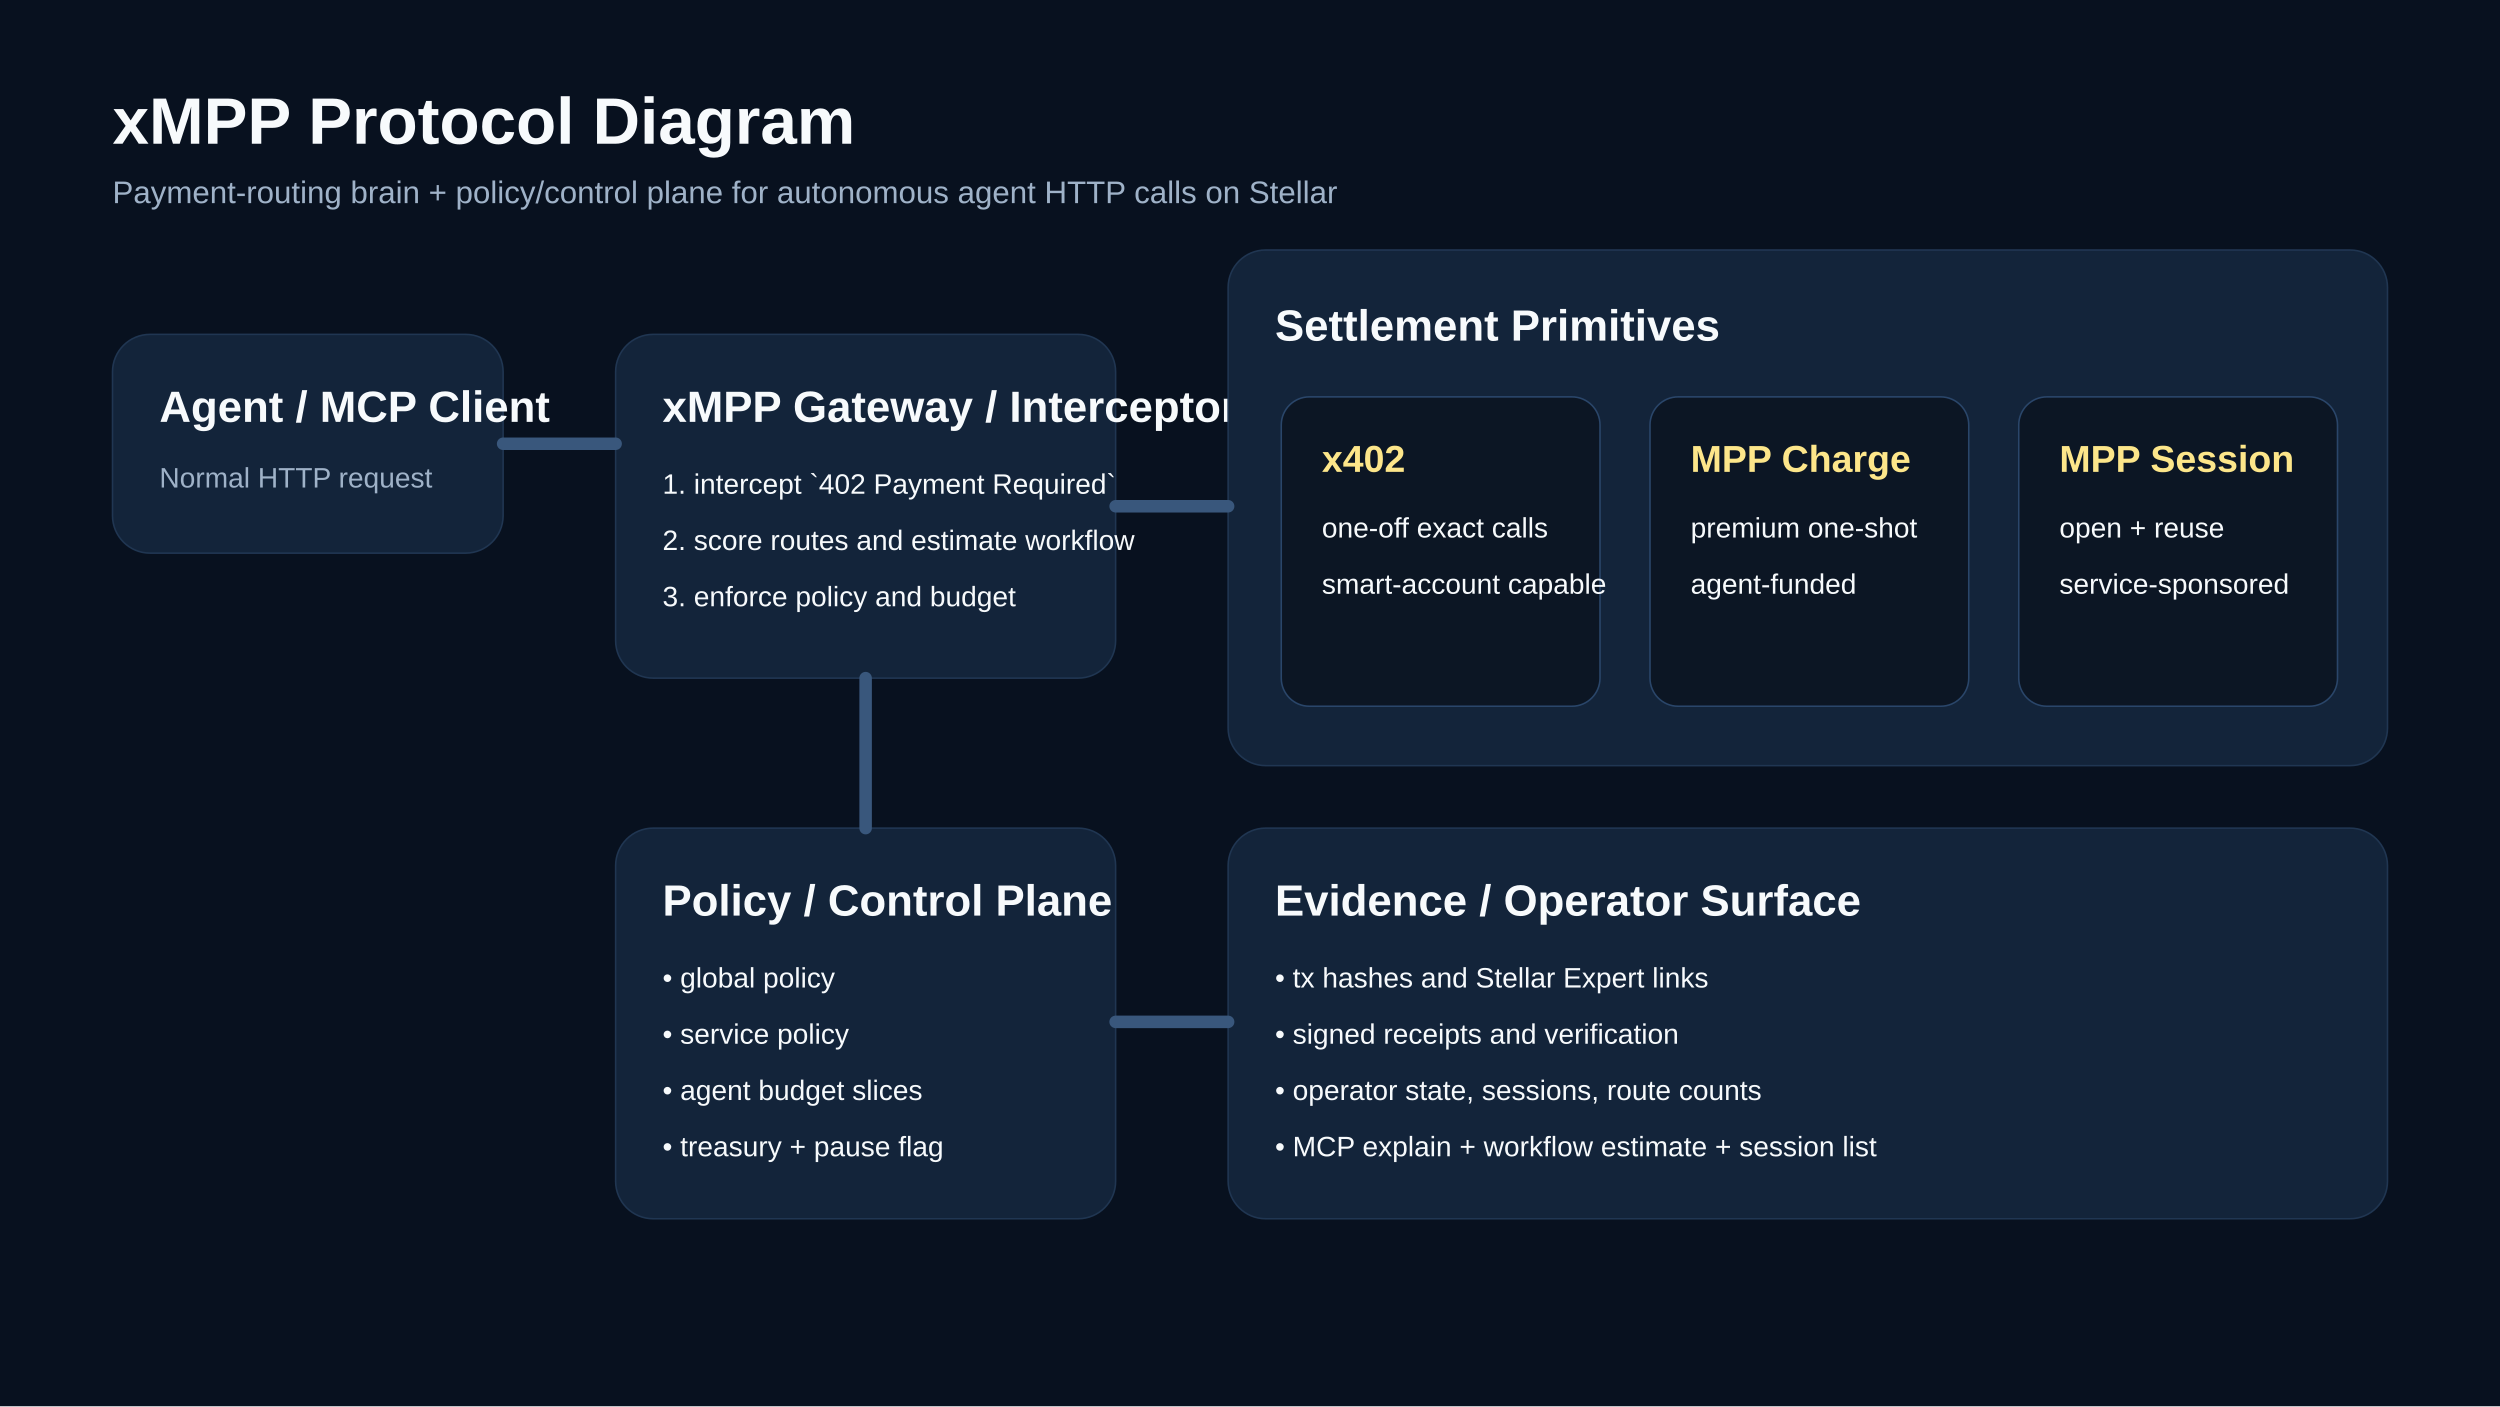
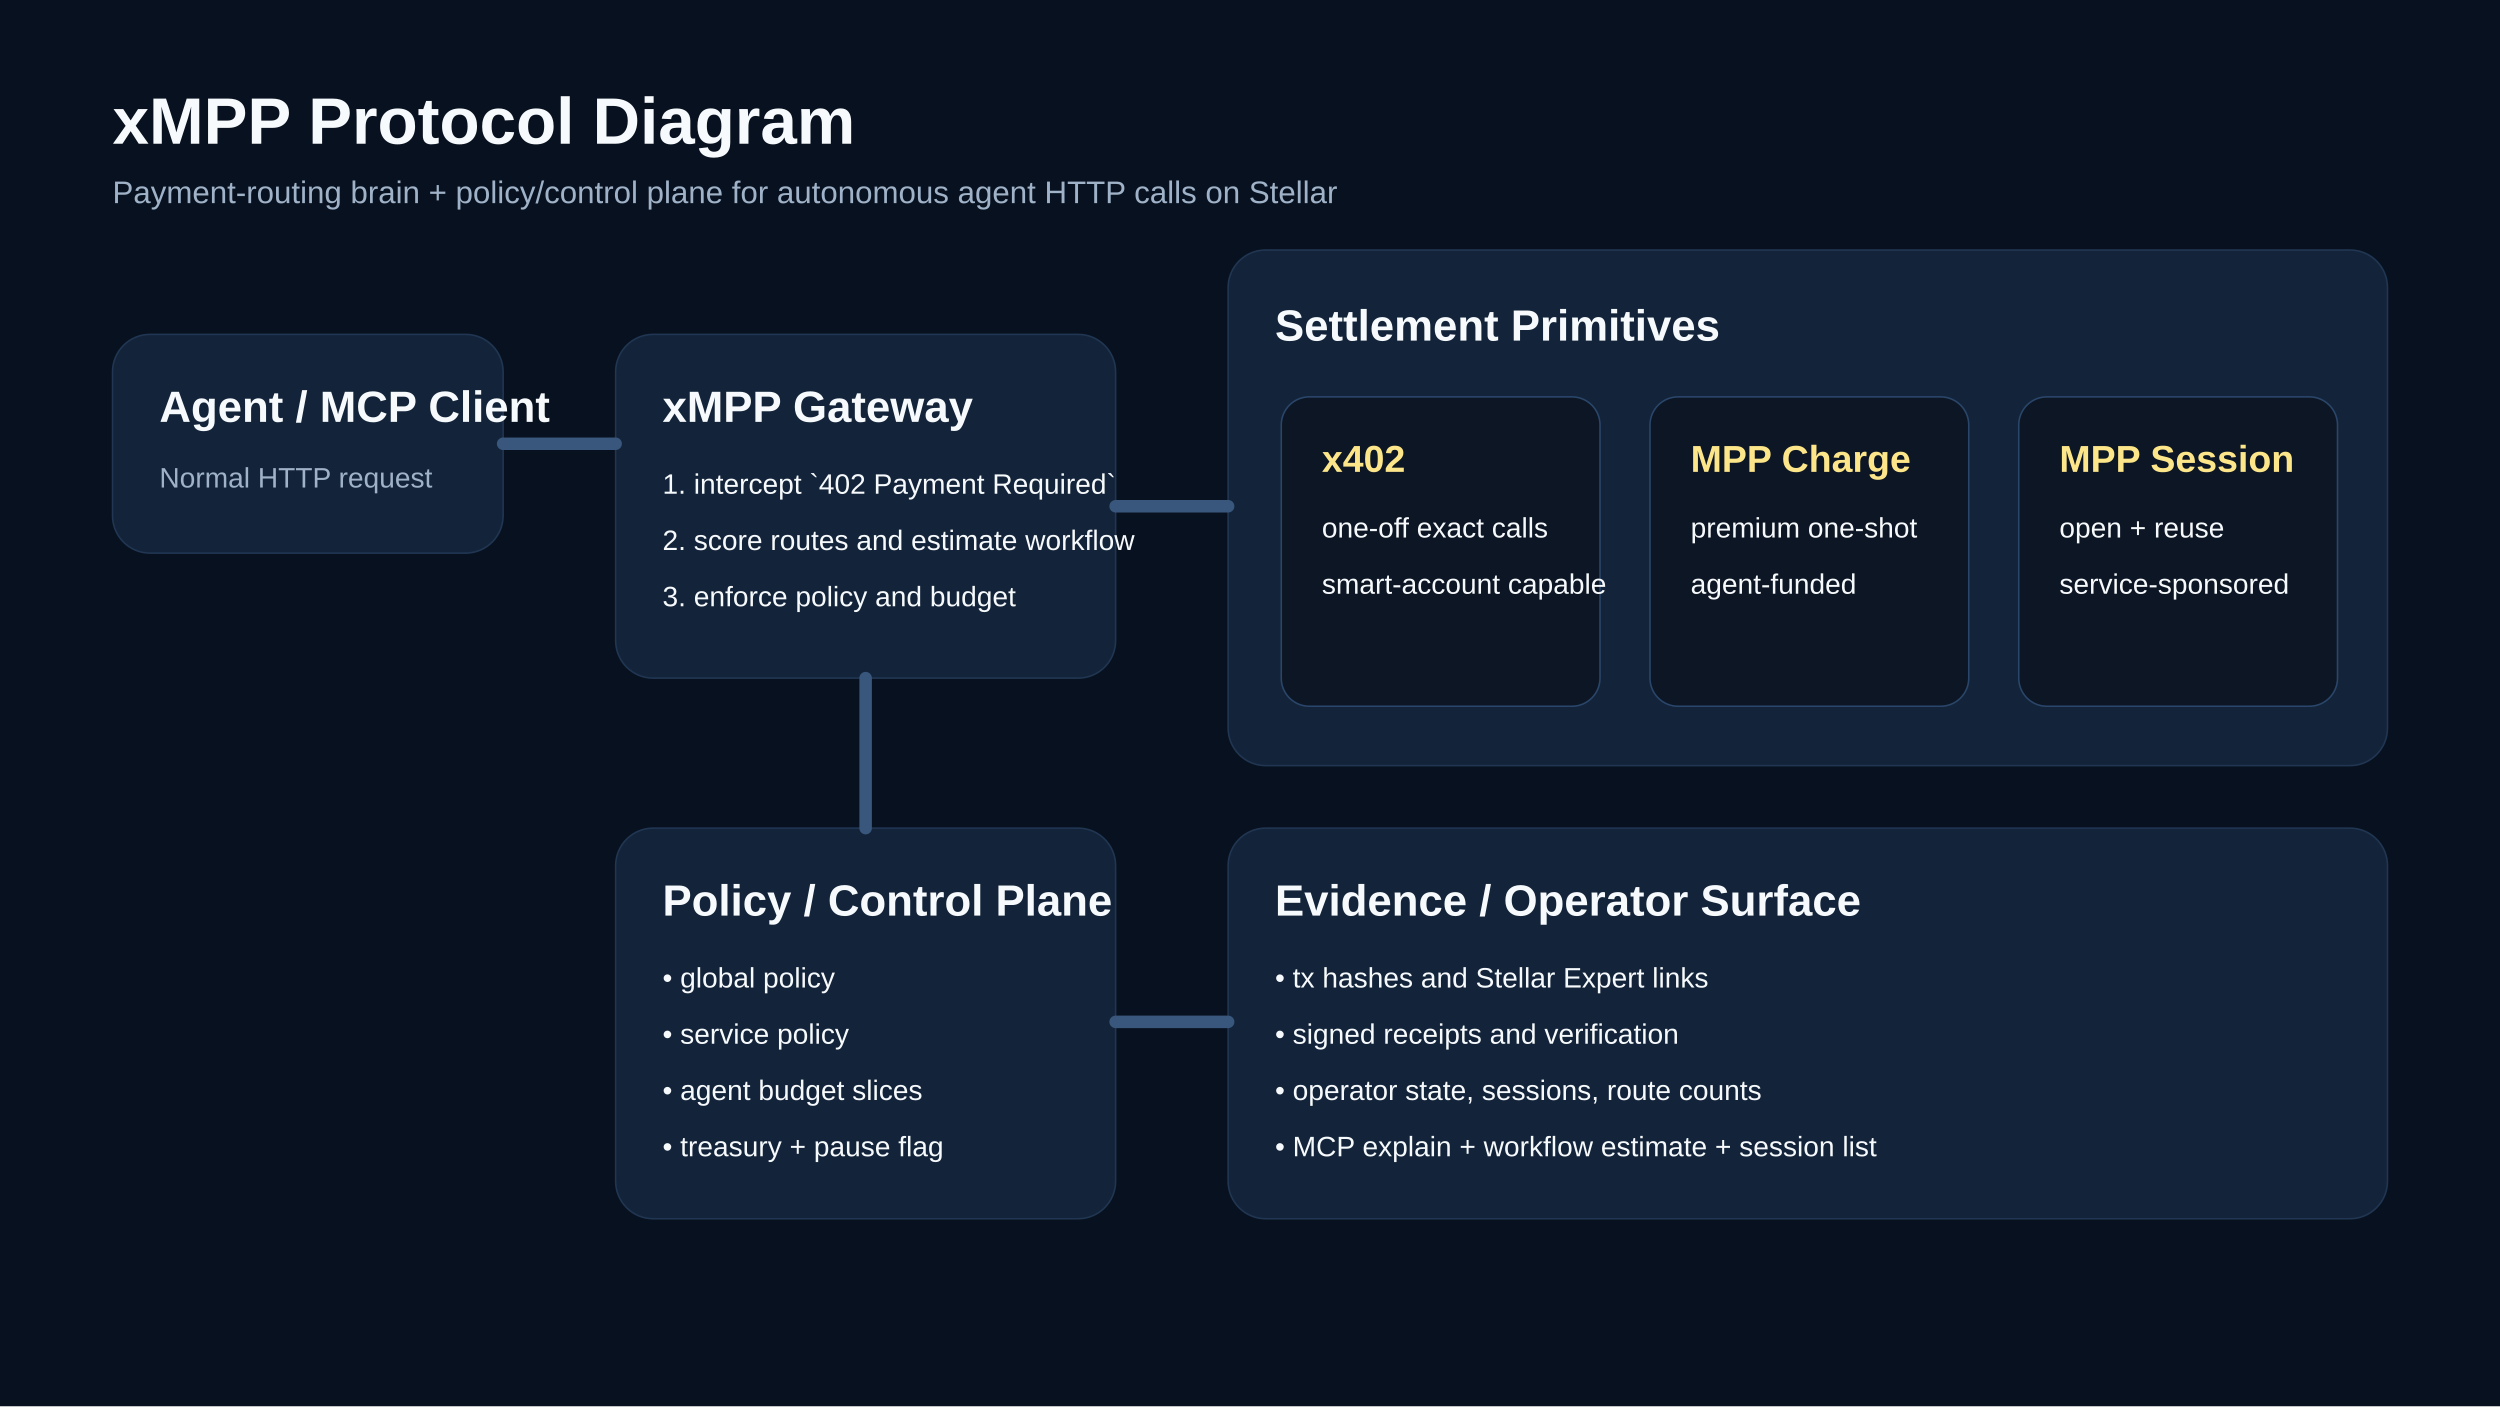
<svg xmlns="http://www.w3.org/2000/svg" width="1600" height="900" viewBox="0 0 1600 900" fill="none">
  <rect width="1600" height="900" fill="#08111F" />
  <text x="72" y="92" fill="#F7FAFC" font-size="42" font-family="Arial, sans-serif" font-weight="700">xMPP Protocol Diagram</text>
  <text x="72" y="130" fill="#9FB2C8" font-size="20" font-family="Arial, sans-serif">Payment-routing brain + policy/control plane for autonomous agent HTTP calls on Stellar</text>
  <rect x="72" y="214" width="250" height="140" rx="24" fill="#13243A" stroke="#203652" />
  <text x="102" y="270" fill="#F7FAFC" font-size="28" font-family="Arial, sans-serif" font-weight="700">Agent / MCP Client</text>
  <text x="102" y="312" fill="#9FB2C8" font-size="18" font-family="Arial, sans-serif">Normal HTTP request</text>
  <rect x="394" y="214" width="320" height="220" rx="24" fill="#13243A" stroke="#203652" />
-   <text x="424" y="270" fill="#F7FAFC" font-size="28" font-family="Arial, sans-serif" font-weight="700">xMPP Gateway / Interceptor</text>
+   <text x="424" y="270" fill="#F7FAFC" font-size="28" font-family="Arial, sans-serif" font-weight="700">xMPP Gateway</text>
  <text x="424" y="316" fill="#F7FAFC" font-size="18" font-family="Arial, sans-serif">1. intercept `402 Payment Required`</text>
  <text x="424" y="352" fill="#F7FAFC" font-size="18" font-family="Arial, sans-serif">2. score routes and estimate workflow</text>
  <text x="424" y="388" fill="#F7FAFC" font-size="18" font-family="Arial, sans-serif">3. enforce policy and budget</text>
  <rect x="786" y="160" width="742" height="330" rx="24" fill="#13243A" stroke="#203652" />
  <text x="816" y="218" fill="#F7FAFC" font-size="28" font-family="Arial, sans-serif" font-weight="700">Settlement Primitives</text>
  <rect x="820" y="254" width="204" height="198" rx="18" fill="#0C1624" stroke="#2A466A" />
  <text x="846" y="302" fill="#FDE68A" font-size="24" font-family="Arial, sans-serif" font-weight="700">x402</text>
  <text x="846" y="344" fill="#F7FAFC" font-size="18" font-family="Arial, sans-serif">one-off exact calls</text>
  <text x="846" y="380" fill="#F7FAFC" font-size="18" font-family="Arial, sans-serif">smart-account capable</text>
  <rect x="1056" y="254" width="204" height="198" rx="18" fill="#0C1624" stroke="#2A466A" />
  <text x="1082" y="302" fill="#FDE68A" font-size="24" font-family="Arial, sans-serif" font-weight="700">MPP Charge</text>
  <text x="1082" y="344" fill="#F7FAFC" font-size="18" font-family="Arial, sans-serif">premium one-shot</text>
  <text x="1082" y="380" fill="#F7FAFC" font-size="18" font-family="Arial, sans-serif">agent-funded</text>
  <rect x="1292" y="254" width="204" height="198" rx="18" fill="#0C1624" stroke="#2A466A" />
  <text x="1318" y="302" fill="#FDE68A" font-size="24" font-family="Arial, sans-serif" font-weight="700">MPP Session</text>
  <text x="1318" y="344" fill="#F7FAFC" font-size="18" font-family="Arial, sans-serif">open + reuse</text>
  <text x="1318" y="380" fill="#F7FAFC" font-size="18" font-family="Arial, sans-serif">service-sponsored</text>
  <rect x="394" y="530" width="320" height="250" rx="24" fill="#13243A" stroke="#203652" />
  <text x="424" y="586" fill="#F7FAFC" font-size="28" font-family="Arial, sans-serif" font-weight="700">Policy / Control Plane</text>
  <text x="424" y="632" fill="#F7FAFC" font-size="18" font-family="Arial, sans-serif">• global policy</text>
  <text x="424" y="668" fill="#F7FAFC" font-size="18" font-family="Arial, sans-serif">• service policy</text>
  <text x="424" y="704" fill="#F7FAFC" font-size="18" font-family="Arial, sans-serif">• agent budget slices</text>
  <text x="424" y="740" fill="#F7FAFC" font-size="18" font-family="Arial, sans-serif">• treasury + pause flag</text>
  <rect x="786" y="530" width="742" height="250" rx="24" fill="#13243A" stroke="#203652" />
  <text x="816" y="586" fill="#F7FAFC" font-size="28" font-family="Arial, sans-serif" font-weight="700">Evidence / Operator Surface</text>
  <text x="816" y="632" fill="#F7FAFC" font-size="18" font-family="Arial, sans-serif">• tx hashes and Stellar Expert links</text>
  <text x="816" y="668" fill="#F7FAFC" font-size="18" font-family="Arial, sans-serif">• signed receipts and verification</text>
  <text x="816" y="704" fill="#F7FAFC" font-size="18" font-family="Arial, sans-serif">• operator state, sessions, route counts</text>
  <text x="816" y="740" fill="#F7FAFC" font-size="18" font-family="Arial, sans-serif">• MCP explain + workflow estimate + session list</text>
  <path d="M322 284H394" stroke="#39577C" stroke-width="8" stroke-linecap="round" />
  <path d="M714 324H786" stroke="#39577C" stroke-width="8" stroke-linecap="round" />
  <path d="M554 434V530" stroke="#39577C" stroke-width="8" stroke-linecap="round" />
  <path d="M714 654H786" stroke="#39577C" stroke-width="8" stroke-linecap="round" />
</svg>
